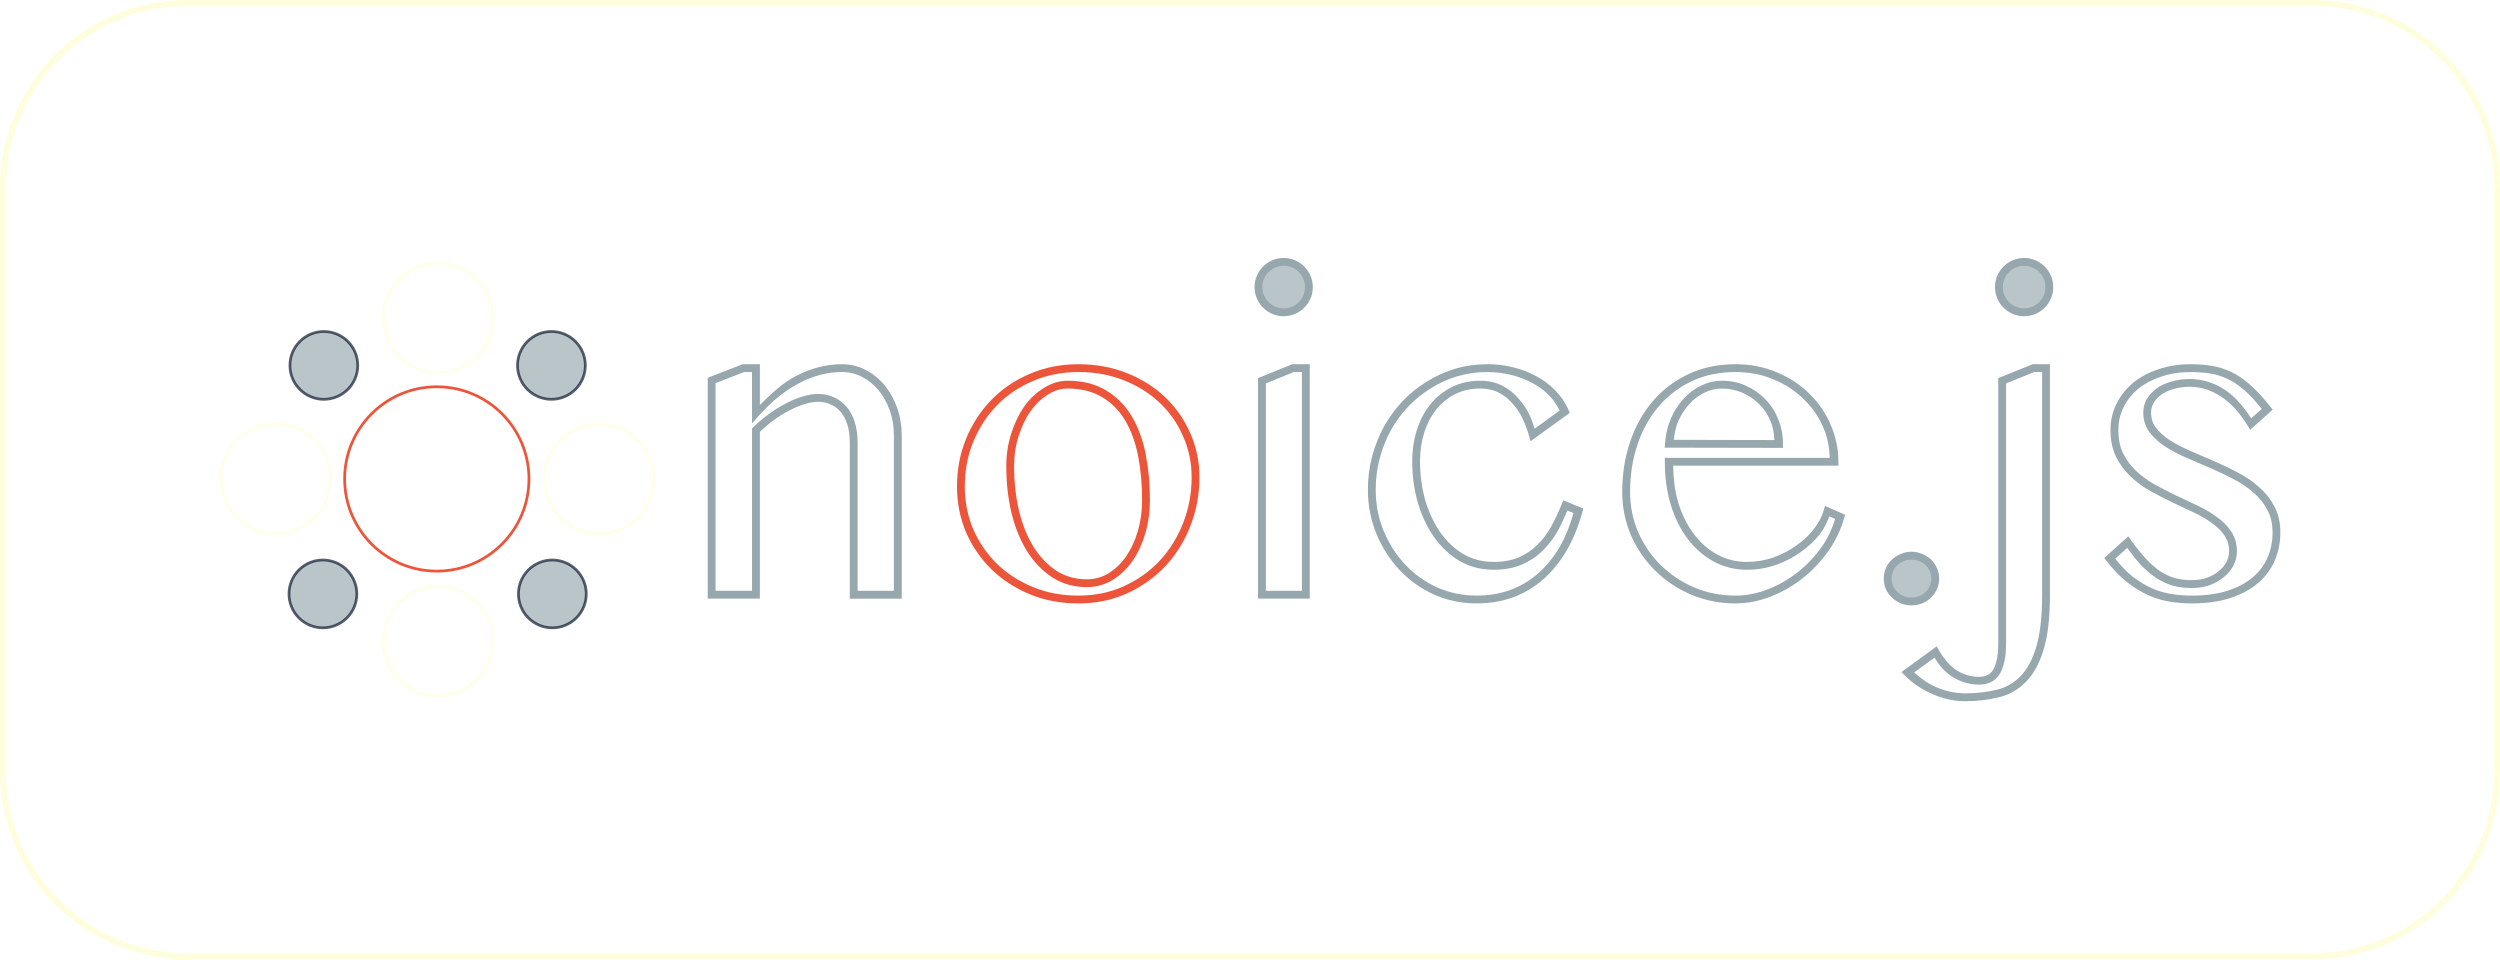
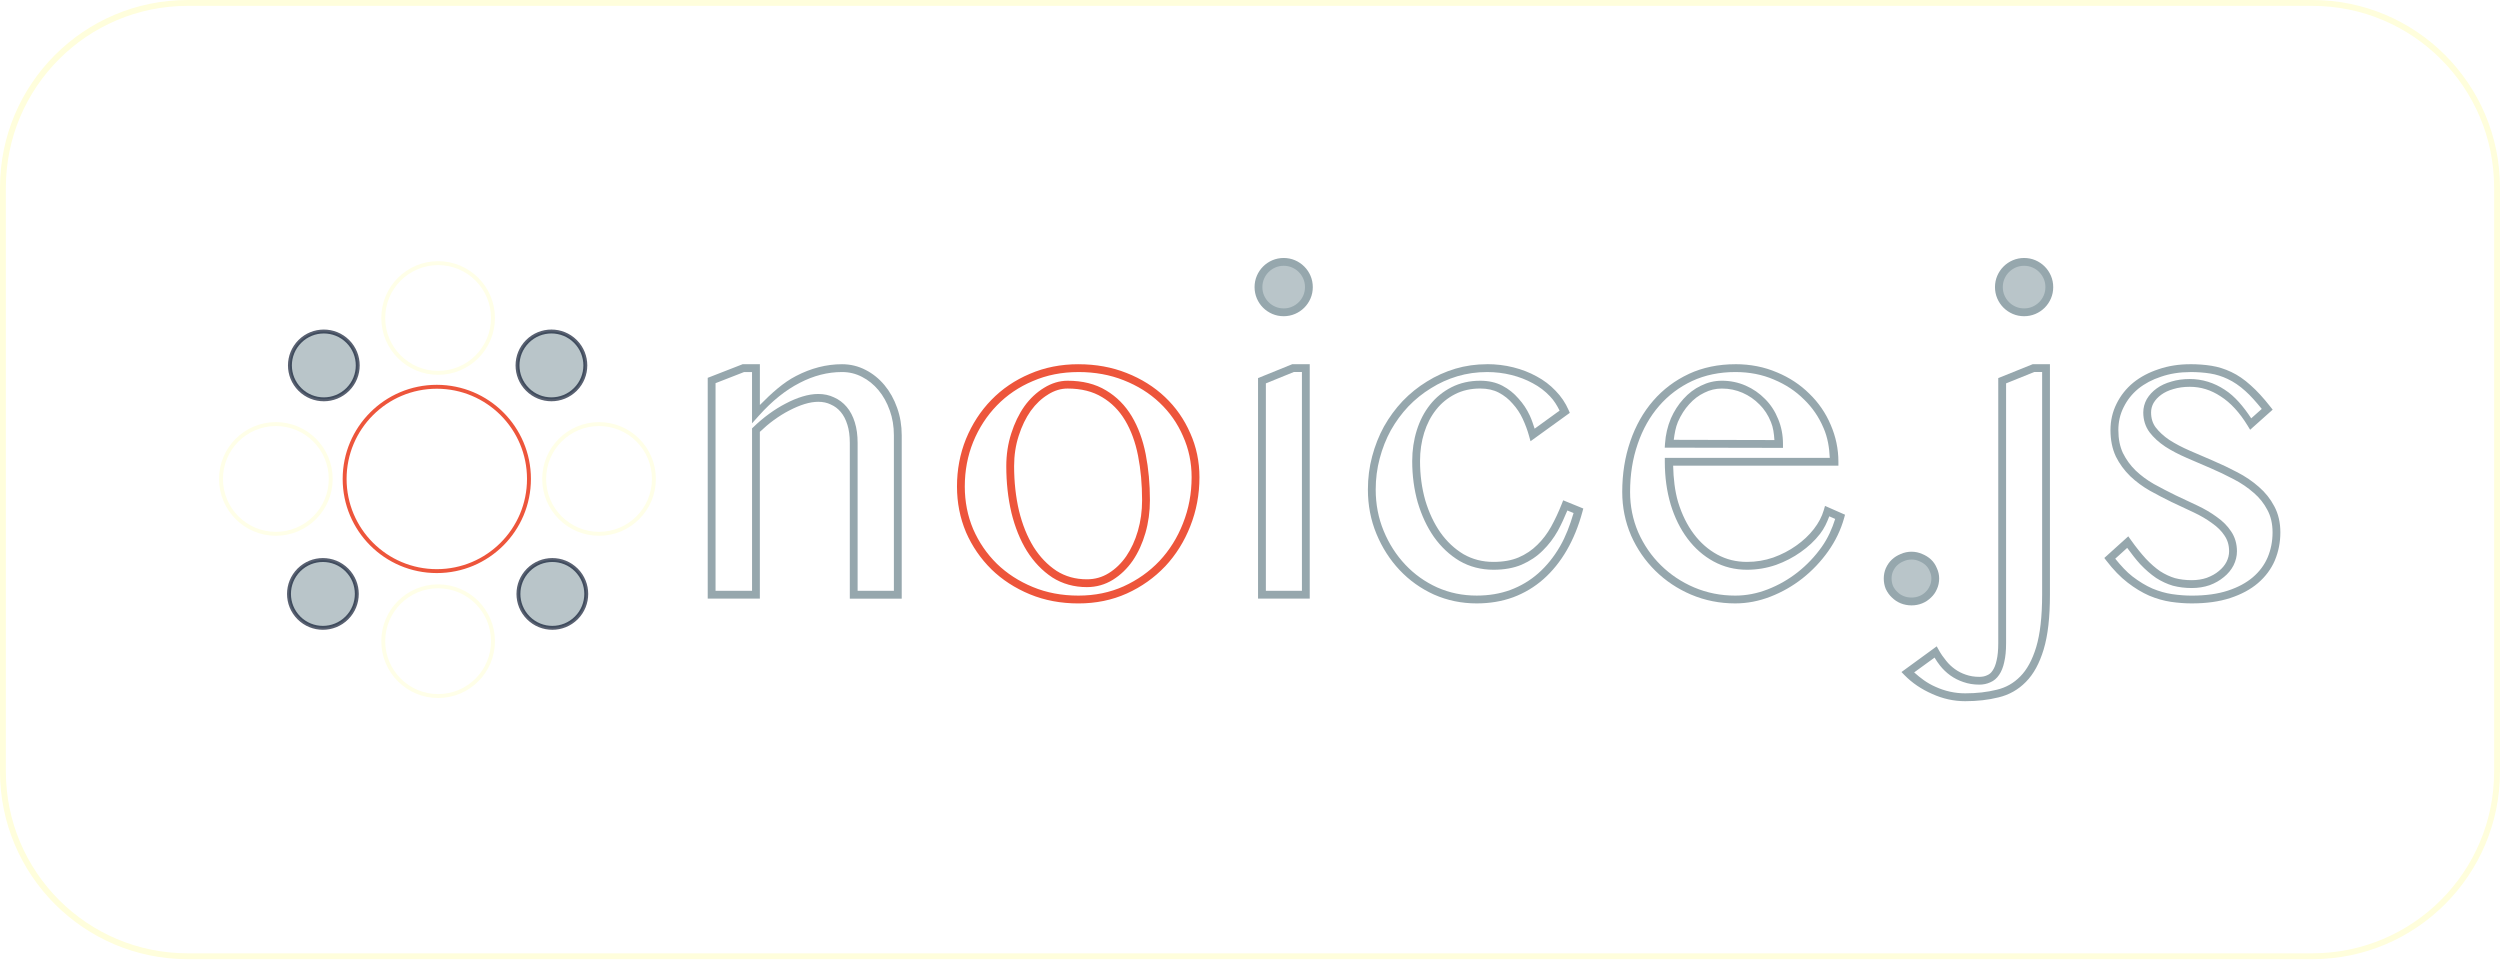
<svg xmlns="http://www.w3.org/2000/svg" width="169.147mm" height="64.897mm" viewBox="0 0 169.147 64.897" version="1.1" id="svg2746">
  <defs id="defs2740">
    <filter style="color-interpolation-filters:sRGB" id="filter2675">
      <feFlood flood-opacity="0.22" flood-color="rgb(0,0,0)" result="flood" id="feFlood2665" />
      <feComposite in="flood" in2="SourceGraphic" operator="in" result="composite1" id="feComposite2667" />
      <feGaussianBlur in="composite1" stdDeviation="0.8" result="blur" id="feGaussianBlur2669" />
      <feOffset dx="0.9" dy="0.9" result="offset" id="feOffset2671" />
      <feComposite in="SourceGraphic" in2="offset" operator="over" result="composite2" id="feComposite2673" />
    </filter>
  </defs>
  <g id="layer1" transform="translate(56.79037,-124.8053)">
    <rect style="fill:none;fill-opacity:1;stroke:#fffedc;stroke-width:0.397;stroke-linecap:round;stroke-linejoin:round;stroke-miterlimit:4;stroke-dasharray:none;stroke-opacity:1" id="rect1618-9-7" width="168.75" height="64.5" x="-56.592" y="125.004" rx="12.5" ry="12.5" />
    <path style="color:#000000;font-style:normal;font-variant:normal;font-weight:normal;font-stretch:normal;font-size:26.458px;line-height:1.25;font-family:'Bangla MN';-inkscape-font-specification:'Bangla MN';font-variant-ligatures:normal;font-variant-position:normal;font-variant-caps:normal;font-variant-numeric:normal;font-variant-alternates:normal;font-variant-east-asian:normal;font-feature-settings:normal;font-variation-settings:normal;text-indent:0;text-align:start;text-decoration:none;text-decoration-line:none;text-decoration-style:solid;text-decoration-color:#000000;letter-spacing:normal;word-spacing:normal;text-transform:none;writing-mode:lr-tb;direction:ltr;text-orientation:mixed;dominant-baseline:auto;baseline-shift:baseline;text-anchor:start;white-space:normal;shape-padding:0;shape-margin:0;inline-size:0;clip-rule:nonzero;display:inline;overflow:visible;visibility:visible;isolation:auto;mix-blend-mode:normal;color-interpolation:sRGB;color-interpolation-filters:linearRGB;solid-color:#000000;solid-opacity:1;vector-effect:none;fill:#96a7ad;fill-opacity:1;fill-rule:nonzero;stroke:none;stroke-width:0.529;stroke-linecap:butt;stroke-linejoin:miter;stroke-miterlimit:4;stroke-dasharray:none;stroke-dashoffset:0;stroke-opacity:1;color-rendering:auto;image-rendering:auto;shape-rendering:auto;text-rendering:auto;enable-background:accumulate;stop-color:#000000" d="m -6.548,149.448 -0.045,0.019 -2.314,0.902 v 14.939 h 3.527 V 154.024 c 0.301,-0.286 0.611,-0.552 0.936,-0.789 0.353,-0.257 0.704,-0.477 1.053,-0.656 h 0.002 c 0.36,-0.189 0.706,-0.335 1.041,-0.438 0.332,-0.101 0.639,-0.15 0.922,-0.15 0.318,0 0.596,0.061 0.842,0.18 l 0.004,0.002 0.006,0.004 c 0.257,0.111 0.475,0.274 0.666,0.5 0.189,0.223 0.34,0.509 0.449,0.863 l 0.002,0.002 c 0.107,0.34 0.164,0.749 0.164,1.229 v 10.539 h 3.512 v -11.055 c 0,-0.655 -0.102,-1.273 -0.309,-1.852 -0.205,-0.585 -0.491,-1.099 -0.855,-1.537 -0.364,-0.437 -0.793,-0.784 -1.285,-1.035 h -0.002 c -0.488,-0.254 -1.022,-0.383 -1.59,-0.383 -1.054,0 -2.094,0.268 -3.107,0.795 -0.853,0.435 -1.657,1.161 -2.449,1.965 v -2.76 z m 0.102,0.529 h 0.537 v 3.471 l 0.461,-0.516 c 0.894,-1 1.815,-1.737 2.76,-2.219 h 0.002 v -0.002 c 0.947,-0.492 1.898,-0.734 2.863,-0.734 0.49,0 0.935,0.109 1.348,0.324 h 0.002 c 0.429,0.219 0.8,0.518 1.121,0.904 0.321,0.385 0.575,0.841 0.762,1.373 h 0.002 v 0.002 c 0.185,0.519 0.277,1.074 0.277,1.674 V 164.78 H 1.235 v -10.01 c 0,-0.52 -0.062,-0.982 -0.189,-1.387 v -0.002 c -0.126,-0.409 -0.309,-0.761 -0.551,-1.047 -0.239,-0.282 -0.528,-0.499 -0.857,-0.643 -0.321,-0.154 -0.68,-0.23 -1.064,-0.23 -0.344,0 -0.702,0.06 -1.076,0.174 -0.371,0.113 -0.748,0.272 -1.133,0.475 -0.375,0.193 -0.749,0.426 -1.121,0.697 -0.373,0.272 -0.731,0.575 -1.072,0.906 l -0.08,0.076 v 10.99 h -2.469 v -14.049 z" id="path2045-5" />
    <path style="color:#000000;font-style:normal;font-variant:normal;font-weight:normal;font-stretch:normal;font-size:26.458px;line-height:1.25;font-family:'Bangla MN';-inkscape-font-specification:'Bangla MN';font-variant-ligatures:normal;font-variant-position:normal;font-variant-caps:normal;font-variant-numeric:normal;font-variant-alternates:normal;font-variant-east-asian:normal;font-feature-settings:normal;font-variation-settings:normal;text-indent:0;text-align:start;text-decoration:none;text-decoration-line:none;text-decoration-style:solid;text-decoration-color:#000000;letter-spacing:normal;word-spacing:normal;text-transform:none;writing-mode:lr-tb;direction:ltr;text-orientation:mixed;dominant-baseline:auto;baseline-shift:baseline;text-anchor:start;white-space:normal;shape-padding:0;shape-margin:0;inline-size:0;clip-rule:nonzero;display:inline;overflow:visible;visibility:visible;isolation:auto;mix-blend-mode:normal;color-interpolation:sRGB;color-interpolation-filters:linearRGB;solid-color:#000000;solid-opacity:1;vector-effect:none;fill:#ed553b;fill-opacity:1;fill-rule:nonzero;stroke:none;stroke-width:0.529;stroke-linecap:butt;stroke-linejoin:miter;stroke-miterlimit:4;stroke-dasharray:none;stroke-dashoffset:0;stroke-opacity:1;color-rendering:auto;image-rendering:auto;shape-rendering:auto;text-rendering:auto;enable-background:accumulate;stop-color:#000000" d="m 16.175,149.448 c -1.188,0 -2.29,0.218 -3.295,0.654 -1,0.424 -1.868,1.013 -2.598,1.764 -0.73,0.75 -1.303,1.634 -1.717,2.643 -0.405,1.003 -0.607,2.076 -0.607,3.215 0,1.091 0.203,2.124 0.609,3.088 v 0.002 c 0.415,0.951 0.99,1.789 1.719,2.508 v 0.002 c 0.731,0.71 1.599,1.274 2.598,1.688 1.004,0.416 2.104,0.621 3.291,0.621 1.18,0 2.271,-0.223 3.268,-0.67 h 0.002 c 0.999,-0.454 1.866,-1.068 2.596,-1.838 h 0.002 c 0.728,-0.779 1.296,-1.687 1.699,-2.715 v -0.002 c 0.414,-1.041 0.621,-2.147 0.621,-3.314 0,-1.062 -0.209,-2.061 -0.625,-2.986 l -0.002,-0.002 c -0.406,-0.932 -0.975,-1.748 -1.705,-2.438 -0.731,-0.691 -1.599,-1.234 -2.598,-1.627 -0.994,-0.396 -2.082,-0.592 -3.258,-0.592 z m 0,0.529 c 1.117,0 2.136,0.186 3.062,0.555 0.942,0.371 1.75,0.877 2.43,1.52 0.68,0.642 1.208,1.395 1.586,2.266 v 0.002 c 0.386,0.857 0.58,1.779 0.58,2.773 0,1.106 -0.195,2.143 -0.584,3.121 v 0.002 c -0.38,0.97 -0.91,1.816 -1.592,2.545 -3.65e-4,3.9e-4 -0.002,-3.8e-4 -0.002,0 -3.76e-4,4e-4 3.76e-4,0.002 0,0.002 -0.681,0.719 -1.489,1.289 -2.43,1.717 -0.924,0.415 -1.938,0.623 -3.051,0.623 -1.126,0 -2.152,-0.194 -3.088,-0.582 -0.941,-0.39 -1.749,-0.913 -2.43,-1.574 l -0.002,-0.002 c -0.681,-0.672 -1.213,-1.451 -1.602,-2.342 -0.377,-0.897 -0.566,-1.855 -0.566,-2.879 0,-1.076 0.189,-2.078 0.568,-3.016 0.39,-0.951 0.924,-1.772 1.605,-2.473 0.681,-0.7 1.488,-1.248 2.428,-1.646 h 0.002 c 0.935,-0.406 1.96,-0.611 3.084,-0.611 z m -0.734,0.588 c -0.55,0 -1.087,0.166 -1.592,0.48 -0.503,0.304 -0.948,0.722 -1.328,1.246 v 0.002 l -0.002,0.002 c -0.371,0.525 -0.666,1.138 -0.889,1.836 -0.224,0.694 -0.336,1.432 -0.336,2.211 0,1.116 0.115,2.164 0.346,3.146 v 0.002 0.002 c 0.241,0.983 0.589,1.847 1.047,2.59 l 0.002,0.002 c 0.468,0.743 1.039,1.34 1.709,1.783 l 0.002,0.002 0.002,0.002 c 0.69,0.439 1.478,0.658 2.346,0.658 0.634,0 1.228,-0.167 1.758,-0.496 0.522,-0.324 0.97,-0.756 1.342,-1.293 v -0.002 h 0.002 c 0.37,-0.545 0.655,-1.17 0.857,-1.869 0.203,-0.701 0.305,-1.441 0.305,-2.219 0,-1.103 -0.095,-2.14 -0.285,-3.109 -0.191,-0.975 -0.504,-1.833 -0.943,-2.568 -0.441,-0.739 -1.024,-1.328 -1.736,-1.752 -0.724,-0.441 -1.598,-0.656 -2.605,-0.656 z m 0,0.529 c 0.933,0 1.704,0.198 2.332,0.58 h 0.002 c 0.638,0.379 1.154,0.899 1.555,1.57 0.403,0.675 0.698,1.473 0.879,2.398 0.183,0.932 0.273,1.935 0.273,3.008 0,0.732 -0.095,1.421 -0.283,2.072 -0.189,0.653 -0.453,1.223 -0.789,1.717 -0.334,0.482 -0.727,0.861 -1.184,1.145 -0.45,0.279 -0.936,0.416 -1.479,0.416 -0.777,0 -1.456,-0.191 -2.059,-0.574 l -0.002,-0.002 c -0.602,-0.399 -1.118,-0.935 -1.551,-1.621 v -0.002 c -0.423,-0.687 -0.751,-1.496 -0.98,-2.432 -0.22,-0.939 -0.332,-1.948 -0.332,-3.027 0,-0.729 0.104,-1.412 0.311,-2.051 0.208,-0.653 0.482,-1.215 0.816,-1.689 l 0.002,-0.002 c 0.344,-0.474 0.733,-0.838 1.17,-1.102 v -0.002 l 0.002,-0.002 c 0.435,-0.272 0.869,-0.4 1.316,-0.4 z" id="path2047-4" />
    <path style="color:#000000;font-style:normal;font-variant:normal;font-weight:normal;font-stretch:normal;font-size:26.458px;line-height:1.25;font-family:'Bangla MN';-inkscape-font-specification:'Bangla MN';font-variant-ligatures:normal;font-variant-position:normal;font-variant-caps:normal;font-variant-numeric:normal;font-variant-alternates:normal;font-variant-east-asian:normal;font-feature-settings:normal;font-variation-settings:normal;text-indent:0;text-align:start;text-decoration:none;text-decoration-line:none;text-decoration-style:solid;text-decoration-color:#000000;letter-spacing:normal;word-spacing:normal;text-transform:none;writing-mode:lr-tb;direction:ltr;text-orientation:mixed;dominant-baseline:auto;baseline-shift:baseline;text-anchor:start;white-space:normal;shape-padding:0;shape-margin:0;inline-size:0;clip-rule:nonzero;display:inline;overflow:visible;visibility:visible;isolation:auto;mix-blend-mode:normal;color-interpolation:sRGB;color-interpolation-filters:linearRGB;solid-color:#000000;solid-opacity:1;vector-effect:none;fill:#96a7ad;fill-opacity:1;fill-rule:nonzero;stroke:none;stroke-width:0.529;stroke-linecap:butt;stroke-linejoin:miter;stroke-miterlimit:4;stroke-dasharray:none;stroke-dashoffset:0;stroke-opacity:1;color-rendering:auto;image-rendering:auto;shape-rendering:auto;text-rendering:auto;enable-background:accumulate;stop-color:#000000" d="m 30.061,142.26 c -0.268,0 -0.526,0.052 -0.766,0.154 -0.236,0.101 -0.447,0.244 -0.627,0.424 -0.18,0.18 -0.321,0.391 -0.422,0.627 -0.103,0.239 -0.154,0.497 -0.154,0.766 0,0.268 0.052,0.526 0.154,0.766 0.101,0.236 0.242,0.447 0.422,0.627 0.18,0.18 0.391,0.321 0.627,0.422 0.239,0.103 0.497,0.154 0.766,0.154 0.268,0 0.526,-0.052 0.766,-0.154 0.236,-0.101 0.447,-0.242 0.627,-0.422 0.18,-0.18 0.323,-0.391 0.424,-0.627 0.103,-0.239 0.154,-0.497 0.154,-0.766 0,-0.268 -0.052,-0.526 -0.154,-0.766 -0.101,-0.236 -0.244,-0.447 -0.424,-0.627 -0.18,-0.18 -0.391,-0.323 -0.627,-0.424 -0.239,-0.103 -0.497,-0.154 -0.766,-0.154 z m 0,0.529 c 0.202,0 0.386,0.037 0.559,0.111 0.176,0.075 0.328,0.177 0.461,0.311 0.133,0.133 0.235,0.285 0.311,0.461 0.074,0.172 0.111,0.356 0.111,0.559 0,0.202 -0.038,0.384 -0.111,0.557 -0.075,0.176 -0.177,0.328 -0.311,0.461 -0.133,0.133 -0.285,0.235 -0.461,0.311 -0.172,0.074 -0.356,0.111 -0.559,0.111 -0.202,0 -0.384,-0.037 -0.557,-0.111 -0.176,-0.075 -0.328,-0.177 -0.461,-0.311 -0.133,-0.133 -0.235,-0.285 -0.311,-0.461 -0.074,-0.172 -0.111,-0.355 -0.111,-0.557 0,-0.202 0.038,-0.386 0.111,-0.559 0.075,-0.176 0.177,-0.328 0.311,-0.461 0.133,-0.133 0.285,-0.235 0.461,-0.311 0.172,-0.074 0.355,-0.111 0.557,-0.111 z m 0.58,6.658 -2.314,0.939 v 0.178 14.744 h 3.498 v -15.861 z m 0.104,0.529 h 0.551 v 14.803 h -2.439 v -14.035 z" id="path2049-2" />
    <path style="color:#000000;font-style:normal;font-variant:normal;font-weight:normal;font-stretch:normal;font-size:26.458px;line-height:1.25;font-family:'Bangla MN';-inkscape-font-specification:'Bangla MN';font-variant-ligatures:normal;font-variant-position:normal;font-variant-caps:normal;font-variant-numeric:normal;font-variant-alternates:normal;font-variant-east-asian:normal;font-feature-settings:normal;font-variation-settings:normal;text-indent:0;text-align:start;text-decoration:none;text-decoration-line:none;text-decoration-style:solid;text-decoration-color:#000000;letter-spacing:normal;word-spacing:normal;text-transform:none;writing-mode:lr-tb;direction:ltr;text-orientation:mixed;dominant-baseline:auto;baseline-shift:baseline;text-anchor:start;white-space:normal;shape-padding:0;shape-margin:0;inline-size:0;clip-rule:nonzero;display:inline;overflow:visible;visibility:visible;isolation:auto;mix-blend-mode:normal;color-interpolation:sRGB;color-interpolation-filters:linearRGB;solid-color:#000000;solid-opacity:1;vector-effect:none;fill:#96a7ad;fill-opacity:1;fill-rule:nonzero;stroke:none;stroke-width:0.529;stroke-linecap:butt;stroke-linejoin:miter;stroke-miterlimit:4;stroke-dasharray:none;stroke-dashoffset:0;stroke-opacity:1;color-rendering:auto;image-rendering:auto;shape-rendering:auto;text-rendering:auto;enable-background:accumulate;stop-color:#000000" d="m 43.815,149.448 c -0.74,0 -1.457,0.101 -2.148,0.305 v 0.002 c -0.679,0.203 -1.32,0.492 -1.918,0.867 -0.596,0.364 -1.142,0.804 -1.637,1.318 l -0.002,0.002 c -0.485,0.515 -0.905,1.087 -1.258,1.713 v 0.002 h -0.002 c -0.344,0.627 -0.611,1.304 -0.803,2.029 -0.192,0.719 -0.287,1.468 -0.287,2.244 0,1.061 0.192,2.062 0.578,2.996 0.384,0.929 0.907,1.747 1.566,2.447 0.66,0.701 1.44,1.257 2.332,1.662 h 0.002 c 0.897,0.397 1.861,0.596 2.885,0.596 0.88,0 1.701,-0.136 2.457,-0.412 h 0.002 c 0.764,-0.285 1.451,-0.696 2.053,-1.227 0.611,-0.54 1.138,-1.194 1.582,-1.961 0.444,-0.767 0.795,-1.632 1.055,-2.592 l 0.062,-0.227 -1.361,-0.557 -0.098,0.25 c -0.212,0.539 -0.452,1.051 -0.721,1.541 -0.263,0.469 -0.575,0.879 -0.938,1.232 h -0.002 l -0.002,0.002 c -0.347,0.347 -0.763,0.627 -1.254,0.84 -0.47,0.199 -1.035,0.303 -1.703,0.303 -0.751,0 -1.42,-0.174 -2.025,-0.521 l -0.004,-0.002 c -0.603,-0.363 -1.122,-0.848 -1.562,-1.467 -0.432,-0.62 -0.772,-1.341 -1.02,-2.168 -0.238,-0.838 -0.357,-1.724 -0.357,-2.662 0,-0.681 0.094,-1.32 0.281,-1.92 0.187,-0.6 0.458,-1.117 0.809,-1.561 0.349,-0.441 0.773,-0.789 1.279,-1.047 0.499,-0.254 1.061,-0.383 1.701,-0.383 0.495,0 0.911,0.096 1.26,0.279 0.363,0.191 0.673,0.438 0.936,0.746 l 0.004,0.002 0.002,0.004 c 0.276,0.304 0.501,0.643 0.676,1.021 0.181,0.39 0.322,0.772 0.426,1.148 l 0.102,0.367 0.309,-0.223 2.348,-1.697 -0.084,-0.195 c -0.208,-0.479 -0.502,-0.913 -0.875,-1.297 l -0.002,-0.002 c -0.371,-0.391 -0.799,-0.715 -1.281,-0.973 l -0.004,-0.002 c -0.481,-0.266 -1.006,-0.469 -1.574,-0.611 -0.571,-0.143 -1.165,-0.215 -1.783,-0.215 z m 0,0.529 c 0.578,0 1.127,0.068 1.654,0.199 0.528,0.132 1.012,0.32 1.451,0.562 h 0.002 l 0.002,0.002 c 0.436,0.232 0.819,0.523 1.152,0.875 l 0.002,0.002 c 0.281,0.289 0.478,0.622 0.652,0.969 l -1.689,1.223 c -0.097,-0.294 -0.188,-0.587 -0.326,-0.885 -0.197,-0.425 -0.453,-0.81 -0.764,-1.152 -0.305,-0.356 -0.669,-0.647 -1.088,-0.867 -0.435,-0.229 -0.942,-0.34 -1.506,-0.34 -0.712,0 -1.363,0.147 -1.941,0.441 -0.571,0.291 -1.06,0.688 -1.455,1.188 -0.394,0.498 -0.692,1.078 -0.896,1.732 -0.204,0.654 -0.307,1.348 -0.307,2.078 0,0.983 0.125,1.919 0.377,2.807 v 0.002 l 0.002,0.002 c 0.262,0.876 0.625,1.652 1.094,2.324 h 0.002 v 0.002 c 0.48,0.674 1.057,1.216 1.727,1.617 h 0.002 l 0.002,0.002 c 0.687,0.396 1.458,0.594 2.293,0.594 0.723,0 1.361,-0.111 1.91,-0.344 l 0.002,-0.002 c 0.546,-0.237 1.021,-0.553 1.418,-0.949 l 0.002,-0.002 c 0.4,-0.39 0.744,-0.842 1.029,-1.352 v -0.002 c 0.237,-0.432 0.443,-0.892 0.637,-1.359 l 0.42,0.172 c -0.241,0.825 -0.532,1.591 -0.914,2.25 -0.418,0.723 -0.91,1.331 -1.475,1.83 -0.553,0.488 -1.182,0.861 -1.887,1.125 -0.694,0.253 -1.45,0.381 -2.275,0.381 -0.955,0 -1.84,-0.182 -2.668,-0.549 h -0.002 c -0.832,-0.378 -1.551,-0.892 -2.164,-1.543 -0.614,-0.652 -1.102,-1.411 -1.463,-2.285 -0.359,-0.869 -0.539,-1.798 -0.539,-2.795 0,-0.733 0.091,-1.435 0.271,-2.107 0.181,-0.685 0.432,-1.321 0.754,-1.908 l 0.002,-0.002 c 0.332,-0.588 0.723,-1.122 1.178,-1.605 l 0.002,-0.002 c 0.464,-0.483 0.975,-0.894 1.533,-1.234 h 0.002 v -0.002 c 0.558,-0.35 1.153,-0.619 1.787,-0.809 0.642,-0.189 1.307,-0.283 1.998,-0.283 z" id="path2051-3" />
    <path style="color:#000000;font-style:normal;font-variant:normal;font-weight:normal;font-stretch:normal;font-size:26.458px;line-height:1.25;font-family:'Bangla MN';-inkscape-font-specification:'Bangla MN';font-variant-ligatures:normal;font-variant-position:normal;font-variant-caps:normal;font-variant-numeric:normal;font-variant-alternates:normal;font-variant-east-asian:normal;font-feature-settings:normal;font-variation-settings:normal;text-indent:0;text-align:start;text-decoration:none;text-decoration-line:none;text-decoration-style:solid;text-decoration-color:#000000;letter-spacing:normal;word-spacing:normal;text-transform:none;writing-mode:lr-tb;direction:ltr;text-orientation:mixed;dominant-baseline:auto;baseline-shift:baseline;text-anchor:start;white-space:normal;shape-padding:0;shape-margin:0;inline-size:0;clip-rule:nonzero;display:inline;overflow:visible;visibility:visible;isolation:auto;mix-blend-mode:normal;color-interpolation:sRGB;color-interpolation-filters:linearRGB;solid-color:#000000;solid-opacity:1;vector-effect:none;fill:#96a7ad;fill-opacity:1;fill-rule:nonzero;stroke:none;stroke-width:0.529;stroke-linecap:butt;stroke-linejoin:miter;stroke-miterlimit:4;stroke-dasharray:none;stroke-dashoffset:0;stroke-opacity:1;color-rendering:auto;image-rendering:auto;shape-rendering:auto;text-rendering:auto;enable-background:accumulate;stop-color:#000000" d="m 60.626,149.448 c -1.15,0 -2.206,0.218 -3.154,0.656 v 0.002 c -0.934,0.436 -1.74,1.042 -2.41,1.814 -0.671,0.772 -1.188,1.691 -1.551,2.748 h 0.002 c -0.363,1.05 -0.545,2.193 -0.545,3.424 0,1.033 0.199,2.015 0.596,2.939 v 0.002 0.002 c 0.405,0.911 0.954,1.709 1.645,2.389 0.69,0.68 1.498,1.219 2.418,1.613 h 0.002 c 0.935,0.396 1.932,0.594 2.984,0.594 0.808,0 1.606,-0.154 2.389,-0.459 0.778,-0.303 1.497,-0.713 2.154,-1.229 0.666,-0.525 1.248,-1.138 1.742,-1.834 0.497,-0.7 0.86,-1.454 1.084,-2.258 l 0.06,-0.221 -1.354,-0.596 -0.084,0.289 c -0.127,0.435 -0.348,0.861 -0.674,1.279 -0.326,0.419 -0.723,0.792 -1.193,1.121 v 0.002 h -0.002 c -0.458,0.327 -0.974,0.595 -1.549,0.803 -0.57,0.196 -1.163,0.295 -1.781,0.295 -0.734,0 -1.396,-0.165 -2.004,-0.496 -0.613,-0.334 -1.142,-0.797 -1.592,-1.396 -0.45,-0.6 -0.804,-1.317 -1.061,-2.154 -0.222,-0.754 -0.314,-1.588 -0.336,-2.465 h 11.182 v -0.264 c 0,-0.868 -0.176,-1.705 -0.523,-2.502 -0.336,-0.793 -0.816,-1.495 -1.436,-2.096 l -0.002,-0.002 c -0.613,-0.612 -1.349,-1.097 -2.199,-1.451 h -0.002 c -0.858,-0.367 -1.796,-0.551 -2.807,-0.551 z m 0,0.529 c 0.948,0 1.813,0.17 2.602,0.508 v 0.002 h 0.002 c 0.794,0.331 1.469,0.777 2.031,1.34 h 0.002 l 0.002,0.002 c 0.573,0.554 1.01,1.195 1.32,1.928 h 0.002 v 0.002 c 0.282,0.647 0.391,1.328 0.424,2.025 h -11.162 v 0.266 c 0,1.032 0.132,1.992 0.395,2.881 v 0.002 0.002 c 0.272,0.887 0.652,1.66 1.143,2.314 0.491,0.655 1.081,1.172 1.762,1.543 0.686,0.374 1.443,0.562 2.258,0.562 0.675,0 1.328,-0.109 1.953,-0.324 h 0.002 0.002 c 0.618,-0.223 1.177,-0.514 1.678,-0.871 0.51,-0.357 0.947,-0.766 1.307,-1.229 0.295,-0.379 0.474,-0.784 0.627,-1.191 l 0.4,0.176 c -0.209,0.664 -0.49,1.301 -0.908,1.891 -0.466,0.656 -1.01,1.229 -1.637,1.723 -0.617,0.484 -1.289,0.868 -2.02,1.152 -0.726,0.283 -1.457,0.422 -2.197,0.422 -0.985,0 -1.909,-0.183 -2.777,-0.551 h -0.002 c -0.863,-0.37 -1.612,-0.871 -2.254,-1.504 -0.642,-0.632 -1.15,-1.371 -1.529,-2.223 v -0.002 c -3.8e-4,-8.6e-4 -0.002,-0.001 -0.002,-0.002 -0.367,-0.858 -0.551,-1.764 -0.551,-2.729 0,-1.18 0.173,-2.261 0.516,-3.25 v -0.002 c 0.343,-1.001 0.826,-1.855 1.449,-2.572 0.623,-0.717 1.364,-1.277 2.232,-1.684 0.874,-0.404 1.848,-0.607 2.932,-0.607 z m -0.926,0.588 c -0.489,0 -0.962,0.115 -1.406,0.336 -4.6e-4,2.2e-4 -10e-4,-2.3e-4 -0.002,0 -0.444,0.212 -0.841,0.514 -1.186,0.9 -0.344,0.376 -0.628,0.82 -0.854,1.332 v 0.004 0.002 c -0.218,0.518 -0.348,1.077 -0.389,1.672 l -0.019,0.281 8,0.016 v -0.266 c 0,-0.6 -0.109,-1.164 -0.328,-1.688 -0.208,-0.519 -0.503,-0.971 -0.881,-1.35 -0.376,-0.385 -0.815,-0.69 -1.314,-0.908 -0.504,-0.221 -1.048,-0.332 -1.621,-0.332 z m 0,0.529 c 0.505,0 0.972,0.096 1.408,0.287 0.44,0.193 0.821,0.457 1.15,0.795 h 0.002 l 0.002,0.002 c 0.327,0.327 0.58,0.716 0.764,1.176 l 0.002,0.002 v 0.002 c 0.158,0.375 0.208,0.792 0.236,1.221 l -6.809,-0.016 c 0.054,-0.426 0.125,-0.841 0.281,-1.215 l 0.002,-0.002 c 2.4e-4,-5.7e-4 -2.3e-4,-0.001 0,-0.002 0.205,-0.465 0.459,-0.861 0.76,-1.189 h 0.002 v -0.002 c 0.302,-0.339 0.641,-0.595 1.02,-0.775 h 0.002 l 0.002,-0.002 c 0.377,-0.189 0.765,-0.281 1.176,-0.281 z" id="path2053-1" />
    <path style="color:#000000;font-style:normal;font-variant:normal;font-weight:normal;font-stretch:normal;font-size:26.458px;line-height:1.25;font-family:'Bangla MN';-inkscape-font-specification:'Bangla MN';font-variant-ligatures:normal;font-variant-position:normal;font-variant-caps:normal;font-variant-numeric:normal;font-variant-alternates:normal;font-variant-east-asian:normal;font-feature-settings:normal;font-variation-settings:normal;text-indent:0;text-align:start;text-decoration:none;text-decoration-line:none;text-decoration-style:solid;text-decoration-color:#000000;letter-spacing:normal;word-spacing:normal;text-transform:none;writing-mode:lr-tb;direction:ltr;text-orientation:mixed;dominant-baseline:auto;baseline-shift:baseline;text-anchor:start;white-space:normal;shape-padding:0;shape-margin:0;inline-size:0;clip-rule:nonzero;display:inline;overflow:visible;visibility:visible;isolation:auto;mix-blend-mode:normal;color-interpolation:sRGB;color-interpolation-filters:linearRGB;solid-color:#000000;solid-opacity:1;vector-effect:none;fill:#96a7ad;fill-opacity:1;fill-rule:nonzero;stroke:none;stroke-width:0.529;stroke-linecap:butt;stroke-linejoin:miter;stroke-miterlimit:4;stroke-dasharray:none;stroke-dashoffset:0;stroke-opacity:1;color-rendering:auto;image-rendering:auto;shape-rendering:auto;text-rendering:auto;enable-background:accumulate;stop-color:#000000" d="m 72.546,162.133 c -0.257,0 -0.506,0.053 -0.734,0.154 -0.223,0.09 -0.423,0.214 -0.594,0.373 -0.174,0.162 -0.311,0.359 -0.412,0.584 l -0.002,0.004 -0.002,0.002 c -0.092,0.218 -0.139,0.452 -0.139,0.691 0,0.256 0.045,0.499 0.139,0.721 l 0.002,0.004 0.004,0.006 c 0.101,0.212 0.236,0.4 0.404,0.559 0.001,0.001 0.003,9.3e-4 0.004,0.002 0.171,0.17 0.373,0.304 0.6,0.395 0.228,0.091 0.474,0.137 0.73,0.137 0.248,0 0.488,-0.046 0.715,-0.137 0.226,-0.091 0.428,-0.224 0.6,-0.395 0.171,-0.16 0.305,-0.35 0.396,-0.566 0.104,-0.222 0.154,-0.467 0.154,-0.725 0,-0.24 -0.053,-0.474 -0.154,-0.691 -0.092,-0.226 -0.224,-0.427 -0.398,-0.59 -0.17,-0.159 -0.371,-0.283 -0.594,-0.373 -0.227,-0.101 -0.469,-0.154 -0.719,-0.154 z m 0,0.529 c 0.179,0 0.345,0.036 0.508,0.109 l 0.006,0.002 0.004,0.002 c 0.168,0.067 0.311,0.157 0.434,0.271 0.118,0.11 0.208,0.241 0.273,0.404 l 0.002,0.008 0.004,0.008 c 0.072,0.152 0.107,0.307 0.107,0.475 0,0.191 -0.037,0.355 -0.107,0.504 l -0.002,0.006 -0.004,0.004 c -0.065,0.153 -0.153,0.282 -0.273,0.395 l -0.004,0.004 -0.004,0.004 c -0.122,0.122 -0.262,0.214 -0.426,0.279 -0.165,0.066 -0.334,0.098 -0.518,0.098 -0.195,0 -0.372,-0.032 -0.535,-0.098 -0.164,-0.066 -0.304,-0.157 -0.426,-0.279 l -0.002,-0.004 -0.004,-0.004 c -0.12,-0.112 -0.215,-0.242 -0.289,-0.395 v -0.002 c -0.063,-0.151 -0.098,-0.318 -0.098,-0.512 0,-0.17 0.032,-0.328 0.096,-0.48 l 0.002,-0.002 c 0.075,-0.166 0.169,-0.3 0.289,-0.412 0.122,-0.114 0.264,-0.204 0.432,-0.271 l 0.006,-0.002 0.006,-0.002 c 0.161,-0.073 0.333,-0.109 0.523,-0.109 z" id="path2055-2" />
    <path style="color:#000000;font-style:normal;font-variant:normal;font-weight:normal;font-stretch:normal;font-size:26.458px;line-height:1.25;font-family:'Bangla MN';-inkscape-font-specification:'Bangla MN';font-variant-ligatures:normal;font-variant-position:normal;font-variant-caps:normal;font-variant-numeric:normal;font-variant-alternates:normal;font-variant-east-asian:normal;font-feature-settings:normal;font-variation-settings:normal;text-indent:0;text-align:start;text-decoration:none;text-decoration-line:none;text-decoration-style:solid;text-decoration-color:#000000;letter-spacing:normal;word-spacing:normal;text-transform:none;writing-mode:lr-tb;direction:ltr;text-orientation:mixed;dominant-baseline:auto;baseline-shift:baseline;text-anchor:start;white-space:normal;shape-padding:0;shape-margin:0;inline-size:0;clip-rule:nonzero;display:inline;overflow:visible;visibility:visible;isolation:auto;mix-blend-mode:normal;color-interpolation:sRGB;color-interpolation-filters:linearRGB;solid-color:#000000;solid-opacity:1;vector-effect:none;fill:#96a7ad;fill-opacity:1;fill-rule:nonzero;stroke:none;stroke-width:0.529;stroke-linecap:butt;stroke-linejoin:miter;stroke-miterlimit:4;stroke-dasharray:none;stroke-dashoffset:0;stroke-opacity:1;color-rendering:auto;image-rendering:auto;shape-rendering:auto;text-rendering:auto;enable-background:accumulate;stop-color:#000000" d="m 80.159,142.26 c -0.268,0 -0.526,0.052 -0.766,0.154 -0.236,0.101 -0.447,0.244 -0.627,0.424 -0.18,0.18 -0.323,0.391 -0.424,0.627 -0.103,0.239 -0.154,0.497 -0.154,0.766 0,0.268 0.052,0.526 0.154,0.766 0.101,0.236 0.244,0.447 0.424,0.627 0.18,0.18 0.391,0.321 0.627,0.422 0.239,0.103 0.497,0.154 0.766,0.154 0.268,0 0.526,-0.052 0.766,-0.154 0.236,-0.101 0.447,-0.242 0.627,-0.422 0.18,-0.18 0.321,-0.391 0.422,-0.627 0.103,-0.239 0.154,-0.497 0.154,-0.766 0,-0.268 -0.052,-0.526 -0.154,-0.766 -0.101,-0.236 -0.242,-0.447 -0.422,-0.627 -0.18,-0.18 -0.391,-0.323 -0.627,-0.424 -0.239,-0.103 -0.497,-0.154 -0.766,-0.154 z m 0,0.529 c 0.202,0 0.384,0.037 0.557,0.111 0.176,0.075 0.328,0.177 0.461,0.311 0.133,0.133 0.235,0.285 0.311,0.461 0.074,0.172 0.111,0.356 0.111,0.559 0,0.202 -0.037,0.384 -0.111,0.557 -0.075,0.176 -0.177,0.328 -0.311,0.461 -0.133,0.133 -0.285,0.235 -0.461,0.311 -0.172,0.074 -0.355,0.111 -0.557,0.111 -0.202,0 -0.386,-0.037 -0.559,-0.111 -0.176,-0.075 -0.328,-0.177 -0.461,-0.311 -0.133,-0.133 -0.235,-0.285 -0.311,-0.461 -0.074,-0.172 -0.111,-0.355 -0.111,-0.557 0,-0.202 0.037,-0.386 0.111,-0.559 0.075,-0.176 0.177,-0.328 0.311,-0.461 0.133,-0.133 0.285,-0.235 0.461,-0.311 0.172,-0.074 0.356,-0.111 0.559,-0.111 z m 0.58,6.658 -2.33,0.939 v 17.936 c 0,0.476 -0.038,0.863 -0.109,1.156 l -0.002,0.004 v 0.004 c -0.063,0.299 -0.158,0.527 -0.268,0.684 l -0.002,0.002 -0.002,0.004 c -0.102,0.158 -0.218,0.253 -0.361,0.311 l -0.008,0.004 -0.008,0.004 c -0.147,0.07 -0.317,0.105 -0.52,0.105 -0.336,0 -0.638,-0.05 -0.91,-0.146 h -0.002 l -0.004,-0.002 c -0.27,-0.09 -0.513,-0.214 -0.736,-0.375 -0.226,-0.162 -0.423,-0.35 -0.594,-0.566 l -0.002,-0.002 -0.002,-0.004 c -0.186,-0.223 -0.349,-0.459 -0.488,-0.709 l -0.145,-0.26 -0.242,0.176 -2.143,1.562 0.213,0.219 c 0.514,0.524 1.138,0.944 1.859,1.26 5.9e-4,2.7e-4 0.001,-2.7e-4 0.002,0 8.7e-4,3.8e-4 10e-4,0.002 0.002,0.002 0.717,0.327 1.465,0.492 2.236,0.492 0.812,0 1.564,-0.085 2.254,-0.258 0.71,-0.168 1.332,-0.517 1.844,-1.039 l 0.002,-0.002 c 0.53,-0.53 0.928,-1.271 1.211,-2.211 0.286,-0.95 0.422,-2.178 0.422,-3.693 v -15.596 z m 0.104,0.529 h 0.535 v 15.066 c 0,1.483 -0.138,2.668 -0.4,3.541 -0.266,0.882 -0.631,1.541 -1.08,1.99 v 0.002 h -0.002 c -0.447,0.456 -0.971,0.752 -1.592,0.898 h -0.002 c -0.642,0.161 -1.352,0.242 -2.127,0.242 -0.697,0 -1.368,-0.147 -2.021,-0.445 l -0.002,-0.002 h -0.002 c -0.563,-0.246 -1.012,-0.593 -1.43,-0.969 l 1.379,-1.002 c 0.117,0.184 0.229,0.37 0.369,0.539 0.201,0.254 0.435,0.478 0.699,0.668 0.267,0.192 0.563,0.341 0.881,0.447 0.334,0.118 0.695,0.176 1.082,0.176 0.265,0 0.515,-0.052 0.738,-0.156 0.243,-0.099 0.447,-0.275 0.598,-0.504 0.162,-0.232 0.274,-0.523 0.348,-0.865 v -0.004 c 0.085,-0.352 0.125,-0.775 0.125,-1.277 v -17.578 z" id="path2057-1" />
    <path style="color:#000000;font-style:normal;font-variant:normal;font-weight:normal;font-stretch:normal;font-size:26.458px;line-height:1.25;font-family:'Bangla MN';-inkscape-font-specification:'Bangla MN';font-variant-ligatures:normal;font-variant-position:normal;font-variant-caps:normal;font-variant-numeric:normal;font-variant-alternates:normal;font-variant-east-asian:normal;font-feature-settings:normal;font-variation-settings:normal;text-indent:0;text-align:start;text-decoration:none;text-decoration-line:none;text-decoration-style:solid;text-decoration-color:#000000;letter-spacing:normal;word-spacing:normal;text-transform:none;writing-mode:lr-tb;direction:ltr;text-orientation:mixed;dominant-baseline:auto;baseline-shift:baseline;text-anchor:start;white-space:normal;shape-padding:0;shape-margin:0;inline-size:0;clip-rule:nonzero;display:inline;overflow:visible;visibility:visible;isolation:auto;mix-blend-mode:normal;color-interpolation:sRGB;color-interpolation-filters:linearRGB;solid-color:#000000;solid-opacity:1;vector-effect:none;fill:#96a7ad;fill-opacity:1;fill-rule:nonzero;stroke:none;stroke-width:0.529;stroke-linecap:butt;stroke-linejoin:miter;stroke-miterlimit:4;stroke-dasharray:none;stroke-dashoffset:0;stroke-opacity:1;color-rendering:auto;image-rendering:auto;shape-rendering:auto;text-rendering:auto;enable-background:accumulate;stop-color:#000000" d="m 91.397,149.448 c -0.769,0 -1.484,0.113 -2.141,0.338 -0.654,0.215 -1.227,0.518 -1.715,0.912 l -0.002,0.002 c -0.478,0.395 -0.856,0.873 -1.127,1.424 -0.273,0.547 -0.41,1.144 -0.41,1.779 0,0.668 0.119,1.266 0.363,1.787 l 0.002,0.004 v 0.002 c 0.248,0.496 0.571,0.937 0.965,1.32 v 0.002 l 0.002,0.002 c 0.398,0.378 0.846,0.708 1.344,0.992 l 0.002,0.002 h 0.002 c 0.484,0.267 0.977,0.525 1.48,0.771 h 0.002 0.002 c 0.5,0.235 0.99,0.466 1.471,0.691 0.467,0.219 0.878,0.462 1.234,0.725 l 0.004,0.002 0.002,0.002 c 0.358,0.248 0.637,0.526 0.842,0.838 v 0.004 l 0.002,0.002 c 0.204,0.297 0.307,0.639 0.307,1.055 0,0.242 -0.057,0.479 -0.178,0.721 -0.119,0.229 -0.289,0.433 -0.518,0.617 l -0.002,0.002 -0.002,0.002 c -0.218,0.183 -0.485,0.333 -0.803,0.451 -9.1e-4,3.4e-4 -10e-4,0.002 -0.002,0.002 -0.311,0.106 -0.65,0.16 -1.023,0.16 -0.411,0 -0.791,-0.047 -1.139,-0.139 -0.333,-0.1 -0.665,-0.254 -0.996,-0.465 -7.8e-4,-5e-4 -0.001,-0.001 -0.002,-0.002 -0.322,-0.221 -0.642,-0.501 -0.961,-0.838 -0.324,-0.352 -0.666,-0.779 -1.023,-1.281 l -0.172,-0.242 -1.623,1.465 0.148,0.193 c 0.462,0.602 0.939,1.095 1.432,1.475 0.485,0.374 0.972,0.669 1.465,0.885 l 0.004,0.002 h 0.002 c 0.489,0.204 0.975,0.342 1.459,0.414 0.482,0.07 0.952,0.105 1.406,0.105 0.992,0 1.86,-0.119 2.609,-0.365 0.741,-0.244 1.368,-0.578 1.869,-1.006 0.508,-0.435 0.893,-0.95 1.145,-1.537 v -0.002 c 0.249,-0.592 0.373,-1.227 0.373,-1.896 0,-0.661 -0.135,-1.255 -0.412,-1.768 l -0.002,-0.002 c -0.26,-0.498 -0.609,-0.936 -1.043,-1.309 -0.429,-0.378 -0.915,-0.709 -1.461,-0.992 h -0.002 c -0.525,-0.277 -1.065,-0.534 -1.619,-0.771 l -0.002,-0.002 c -0.538,-0.235 -1.071,-0.464 -1.6,-0.689 l -0.002,-0.002 c -0.506,-0.22 -0.957,-0.457 -1.354,-0.711 l -0.004,-0.002 c -0.389,-0.26 -0.696,-0.545 -0.93,-0.85 -1.1e-4,-1.6e-4 -0.002,1.5e-4 -0.002,0 -0.21,-0.286 -0.314,-0.614 -0.314,-1.016 0,-0.228 0.056,-0.438 0.17,-0.645 0.128,-0.212 0.296,-0.394 0.514,-0.551 l 0.002,-0.002 c 0.226,-0.165 0.499,-0.294 0.826,-0.385 l 0.004,-0.002 h 0.002 c 0.324,-0.099 0.69,-0.15 1.1,-0.15 0.743,0 1.431,0.211 2.088,0.646 l 0.002,0.002 h 0.002 c 0.663,0.424 1.275,1.083 1.828,1.988 l 0.164,0.271 1.525,-1.361 -0.154,-0.195 c -0.468,-0.597 -0.914,-1.084 -1.342,-1.461 -0.426,-0.385 -0.863,-0.686 -1.311,-0.895 h -0.002 c -0.433,-0.206 -0.878,-0.345 -1.334,-0.418 -0.447,-0.071 -0.926,-0.107 -1.438,-0.107 z m 0,0.529 c 0.488,0 0.94,0.034 1.355,0.1 0.405,0.065 0.801,0.189 1.191,0.375 l 0.002,0.002 c 0.393,0.183 0.788,0.451 1.184,0.809 h 0.002 v 0.002 c 0.343,0.302 0.72,0.731 1.107,1.207 l -0.713,0.637 c -0.536,-0.809 -1.114,-1.499 -1.781,-1.926 -1.7e-4,-1.2e-4 1.7e-4,-0.002 0,-0.002 -0.733,-0.484 -1.533,-0.732 -2.377,-0.732 -0.45,0 -0.866,0.057 -1.246,0.172 -8.9e-4,2.4e-4 -0.001,0.002 -0.002,0.002 -0.377,0.105 -0.711,0.258 -0.994,0.465 -0.272,0.196 -0.494,0.434 -0.66,0.711 l -0.002,0.002 -0.002,0.004 c -0.158,0.282 -0.24,0.59 -0.24,0.908 0,0.499 0.141,0.953 0.42,1.332 l 0.002,0.002 v 0.002 c 0.275,0.36 0.633,0.685 1.064,0.973 h 0.002 v 0.002 c 0.425,0.273 0.905,0.524 1.436,0.754 v 0.002 h 0.002 c 0.528,0.225 1.061,0.455 1.6,0.689 h 0.002 c 0.542,0.232 1.069,0.485 1.582,0.756 h 0.002 c 0.512,0.265 0.963,0.573 1.357,0.92 l 0.002,0.002 h 0.002 c 0.387,0.332 0.692,0.716 0.922,1.156 v 0.002 l 0.002,0.002 c 0.231,0.427 0.35,0.928 0.35,1.52 0,0.604 -0.111,1.166 -0.332,1.691 -0.219,0.51 -0.548,0.955 -1,1.342 -0.439,0.375 -1,0.68 -1.689,0.906 -0.682,0.224 -1.497,0.338 -2.445,0.338 -0.427,0 -0.87,-0.033 -1.328,-0.1 h -0.002 c -0.435,-0.065 -0.878,-0.19 -1.328,-0.377 l -0.004,-0.002 c -0.447,-0.196 -0.897,-0.468 -1.352,-0.818 -0.391,-0.301 -0.779,-0.726 -1.164,-1.201 l 0.809,-0.732 c 0.3,0.407 0.597,0.795 0.881,1.104 h 0.002 v 0.002 c 0.344,0.364 0.698,0.67 1.059,0.918 l 0.002,0.002 0.004,0.004 c 0.371,0.237 0.752,0.414 1.141,0.529 l 0.004,0.002 h 0.004 c 0.397,0.104 0.822,0.156 1.273,0.156 0.428,0 0.83,-0.064 1.203,-0.191 h 0.002 l 0.004,-0.002 c 0.367,-0.136 0.686,-0.318 0.957,-0.545 h 0.002 c 0.278,-0.225 0.498,-0.488 0.652,-0.785 l 0.002,-0.002 v -0.002 c 0.154,-0.307 0.234,-0.63 0.234,-0.957 0,-0.503 -0.132,-0.962 -0.396,-1.35 -0.246,-0.374 -0.576,-0.703 -0.982,-0.984 -0.387,-0.284 -0.825,-0.541 -1.316,-0.771 -0.479,-0.225 -0.967,-0.455 -1.465,-0.689 l -0.004,-0.002 c -0.493,-0.242 -0.977,-0.493 -1.451,-0.754 l -0.004,-0.002 c -0.46,-0.263 -0.872,-0.569 -1.236,-0.914 -0.351,-0.341 -0.635,-0.732 -0.857,-1.176 -4.1e-4,-8.3e-4 -0.002,-0.001 -0.002,-0.002 -0.205,-0.438 -0.311,-0.953 -0.311,-1.557 0,-0.56 0.117,-1.07 0.354,-1.543 v -0.002 h 0.002 c 0.239,-0.486 0.565,-0.9 0.988,-1.25 0.433,-0.35 0.947,-0.624 1.547,-0.82 h 0.002 c 0.597,-0.205 1.253,-0.311 1.973,-0.311 z" id="path2059-2" />
-     <circle style="fill:none;fill-opacity:1;stroke:#ed553b;stroke-width:0.187;stroke-miterlimit:4;stroke-dasharray:none;stroke-opacity:1" id="path4972-6-0-5" cx="-27.237" cy="157.21" r="6.236" />
-     <circle style="fill:none;fill-opacity:0.66;stroke:#fffedc;stroke-width:0.187;stroke-miterlimit:4;stroke-dasharray:none;stroke-opacity:0.66" id="path4972-1-8-4-6" cx="-16.26" cy="157.21" r="3.712" />
-     <circle style="fill:none;fill-opacity:0.66;stroke:#fffedc;stroke-width:0.187;stroke-miterlimit:4;stroke-dasharray:none;stroke-opacity:0.66" id="path4972-1-5-2-0-4" cx="-38.126" cy="157.21" r="3.712" />
-     <circle style="fill:none;fill-opacity:0.66;stroke:#fffedc;stroke-width:0.187;stroke-miterlimit:4;stroke-dasharray:none;stroke-opacity:0.66" id="path4972-1-54-39-8-8" cx="-27.148" cy="146.321" r="3.712" />
-     <circle style="fill:none;fill-opacity:0.66;stroke:#fffedc;stroke-width:0.187;stroke-miterlimit:4;stroke-dasharray:none;stroke-opacity:0.66" id="path4972-1-6-0-5-0" cx="-27.148" cy="168.187" r="3.712" />
-     <circle style="fill:#96a7ad;fill-opacity:0.664;stroke:#030f27;stroke-width:0.187;stroke-miterlimit:4;stroke-dasharray:none;stroke-opacity:0.66" id="path4972-1-56-3-5-1" cx="-119.508" cy="91.957" r="2.294" transform="rotate(-45)" />
-     <circle style="fill:#96a7ad;fill-opacity:0.664;stroke:#030f27;stroke-width:0.187;stroke-miterlimit:4;stroke-dasharray:none;stroke-opacity:0.66" id="path4972-1-5-9-8-9-0" cx="-141.374" cy="91.957" r="2.294" transform="rotate(-45)" />
-     <circle style="fill:#96a7ad;fill-opacity:0.664;stroke:#030f27;stroke-width:0.187;stroke-miterlimit:4;stroke-dasharray:none;stroke-opacity:0.66" id="path4972-1-54-3-3-57-5" cx="-130.397" cy="81.069" r="2.294" transform="rotate(-45)" />
-     <circle style="fill:#96a7ad;fill-opacity:0.664;stroke:#030f27;stroke-width:0.187;stroke-miterlimit:4;stroke-dasharray:none;stroke-opacity:0.66" id="path4972-1-6-7-1-7-4" cx="-130.397" cy="102.934" r="2.294" transform="rotate(-45)" />
+     <circle style="fill:none;fill-opacity:1;stroke:#ed553b;stroke-width:0.265;stroke-miterlimit:4;stroke-dasharray:none;stroke-opacity:1" id="path4972-6-0-5" cx="-27.237" cy="157.21" r="6.236" />
+     <circle style="fill:none;fill-opacity:0.66;stroke:#fffedc;stroke-width:0.265;stroke-miterlimit:4;stroke-dasharray:none;stroke-opacity:0.66" id="path4972-1-8-4-6" cx="-16.26" cy="157.21" r="3.712" />
+     <circle style="fill:none;fill-opacity:0.66;stroke:#fffedc;stroke-width:0.265;stroke-miterlimit:4;stroke-dasharray:none;stroke-opacity:0.66" id="path4972-1-5-2-0-4" cx="-38.126" cy="157.21" r="3.712" />
+     <circle style="fill:none;fill-opacity:0.66;stroke:#fffedc;stroke-width:0.265;stroke-miterlimit:4;stroke-dasharray:none;stroke-opacity:0.66" id="path4972-1-54-39-8-8" cx="-27.148" cy="146.321" r="3.712" />
+     <circle style="fill:none;fill-opacity:0.66;stroke:#fffedc;stroke-width:0.265;stroke-miterlimit:4;stroke-dasharray:none;stroke-opacity:0.66" id="path4972-1-6-0-5-0" cx="-27.148" cy="168.187" r="3.712" />
+     <circle style="fill:#96a7ad;fill-opacity:0.664;stroke:#030f27;stroke-width:0.265;stroke-miterlimit:4;stroke-dasharray:none;stroke-opacity:0.66" id="path4972-1-56-3-5-1" cx="-119.508" cy="91.957" r="2.294" transform="rotate(-45)" />
+     <circle style="fill:#96a7ad;fill-opacity:0.664;stroke:#030f27;stroke-width:0.265;stroke-miterlimit:4;stroke-dasharray:none;stroke-opacity:0.66" id="path4972-1-5-9-8-9-0" cx="-141.374" cy="91.957" r="2.294" transform="rotate(-45)" />
+     <circle style="fill:#96a7ad;fill-opacity:0.664;stroke:#030f27;stroke-width:0.265;stroke-miterlimit:4;stroke-dasharray:none;stroke-opacity:0.66" id="path4972-1-54-3-3-57-5" cx="-130.397" cy="81.069" r="2.294" transform="rotate(-45)" />
+     <circle style="fill:#96a7ad;fill-opacity:0.664;stroke:#030f27;stroke-width:0.265;stroke-miterlimit:4;stroke-dasharray:none;stroke-opacity:0.66" id="path4972-1-6-7-1-7-4" cx="-130.397" cy="102.934" r="2.294" transform="rotate(-45)" />
    <circle style="fill:#96a7ad;fill-opacity:0.664;stroke:none;stroke-width:0.13;stroke-miterlimit:4;stroke-dasharray:none;stroke-opacity:0.66" id="path4972-1-56-3-5-4-26" cx="-80.67" cy="123.243" r="1.595" transform="rotate(-45)" />
    <circle style="fill:#96a7ad;fill-opacity:0.664;stroke:none;stroke-width:0.13;stroke-miterlimit:4;stroke-dasharray:none;stroke-opacity:0.66" id="path4972-1-56-3-5-4-1-7" cx="-64.586" cy="167.346" r="1.595" transform="rotate(-45)" />
    <circle style="fill:#96a7ad;fill-opacity:0.664;stroke:none;stroke-width:0.13;stroke-miterlimit:4;stroke-dasharray:none;stroke-opacity:0.66" id="path4972-1-56-3-5-4-2-9" cx="-45.305" cy="158.602" r="1.595" transform="rotate(-45)" />
  </g>
</svg>
